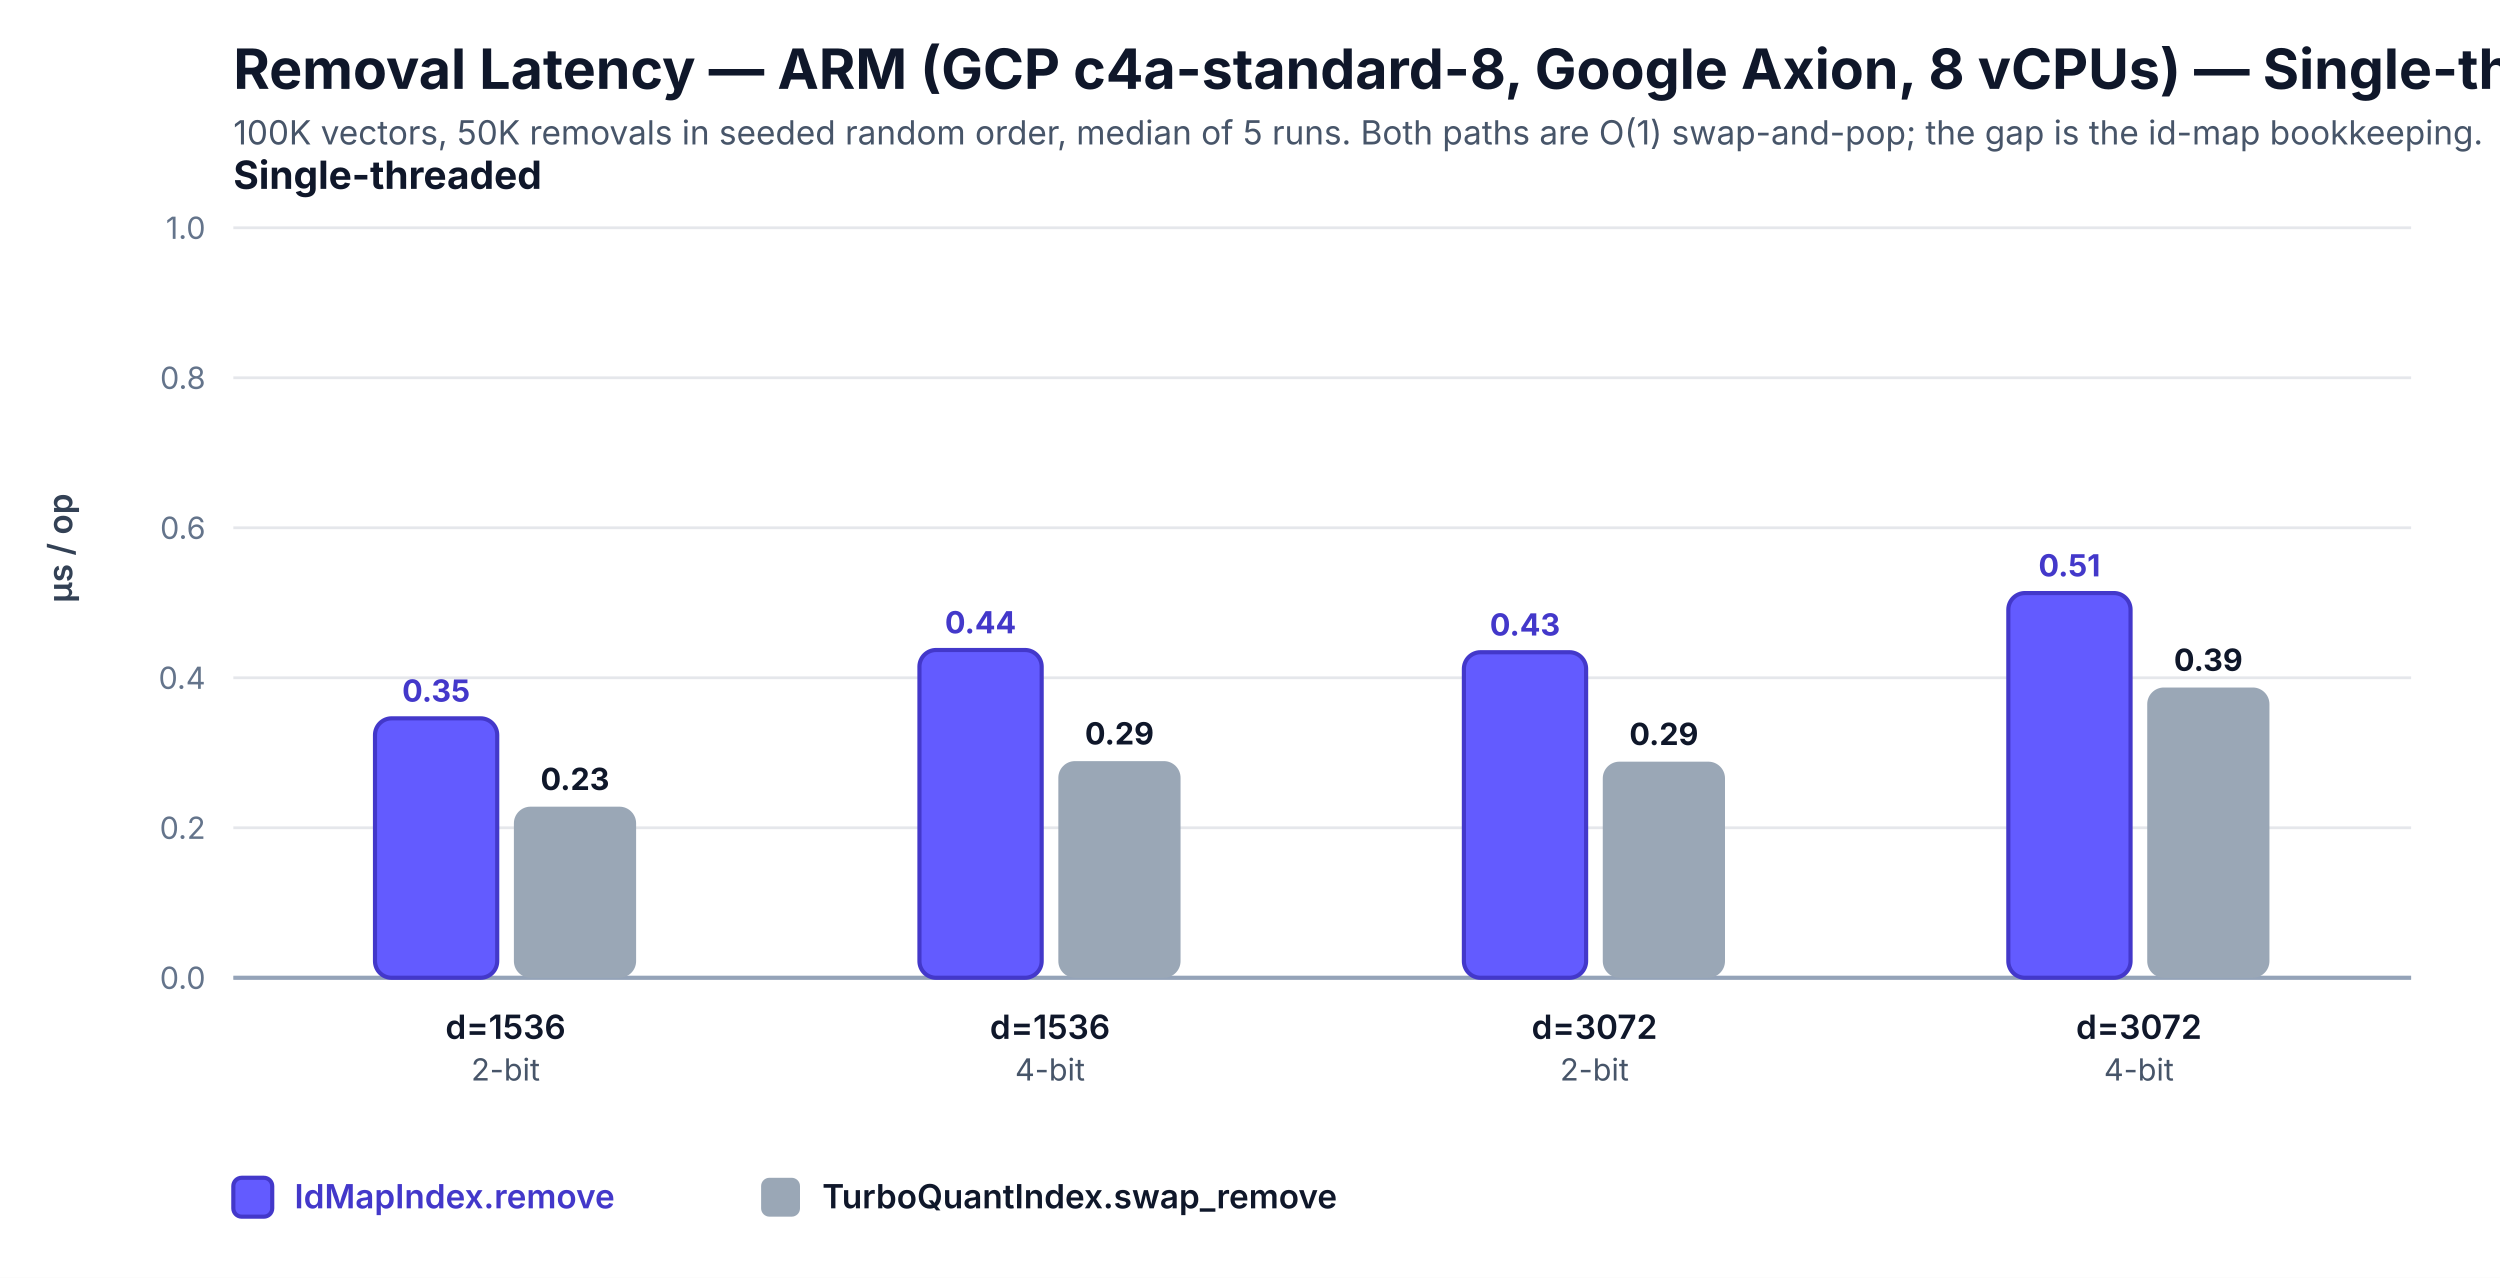
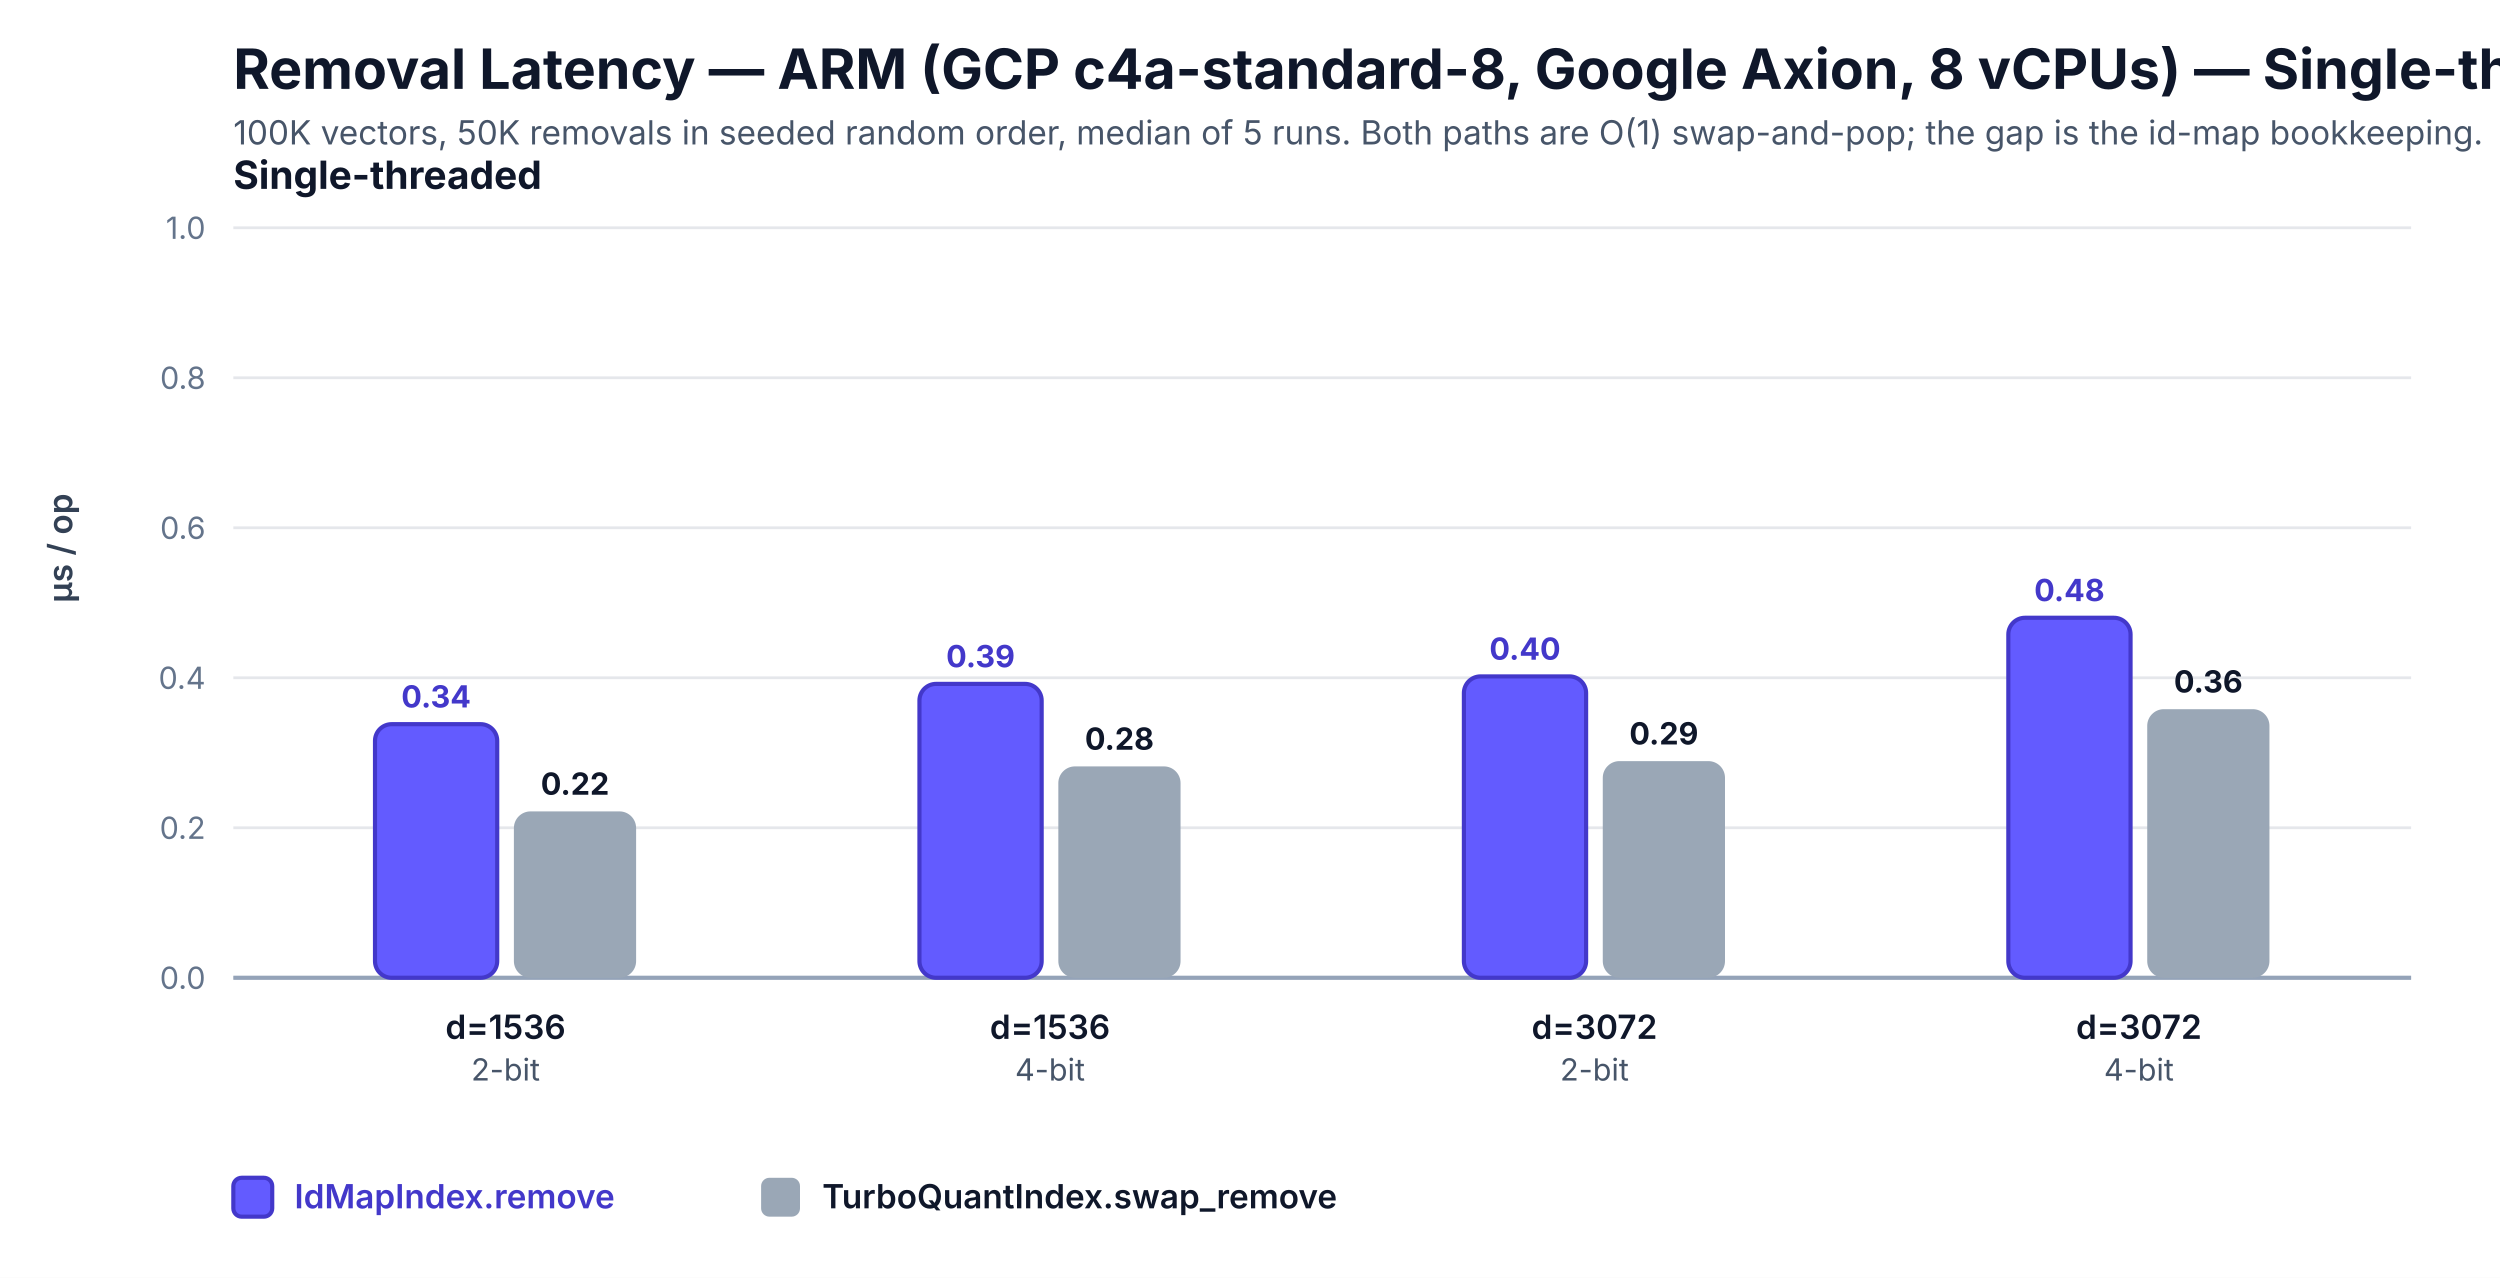
<svg xmlns="http://www.w3.org/2000/svg" width="900" height="460" viewBox="0 0 900 460" role="img" aria-label="Removal Latency — ARM (GCP c4a-standard-8, Google Axion, 8 vCPUs) — Single-threaded">
  <style>
  .title { font: 700 20px -apple-system, BlinkMacSystemFont, "Segoe UI", sans-serif; fill: #0f172a; }
  .subtitle { font: 400 12px -apple-system, BlinkMacSystemFont, "Segoe UI", sans-serif; fill: #475569; }
  .panel { font: 700 14px -apple-system, BlinkMacSystemFont, "Segoe UI", sans-serif; fill: #0f172a; }
  .label { font: 600 12px -apple-system, BlinkMacSystemFont, "Segoe UI", sans-serif; fill: #0f172a; }
  .secondary { font: 400 11px -apple-system, BlinkMacSystemFont, "Segoe UI", sans-serif; fill: #475569; }
  .tick { font: 400 11px -apple-system, BlinkMacSystemFont, "Segoe UI", sans-serif; fill: #64748b; }
  .value { font: 700 11px -apple-system, BlinkMacSystemFont, "Segoe UI", sans-serif; fill: #0f172a; }
  .value-accent { font: 700 11px -apple-system, BlinkMacSystemFont, "Segoe UI", sans-serif; fill: #4338ca; }
  .axis { font: 600 12px -apple-system, BlinkMacSystemFont, "Segoe UI", sans-serif; fill: #334155; }
  .legend { font: 600 12px -apple-system, BlinkMacSystemFont, "Segoe UI", sans-serif; fill: #0f172a; }
</style>
  <rect width="100%" height="100%" fill="#ffffff" />
  <text x="84" y="32" class="title">Removal Latency — ARM (GCP c4a-standard-8, Google Axion, 8 vCPUs) — Single-threaded</text>
  <text x="84" y="52" class="subtitle">100K vectors, 50K removals in seeded random order, median of 5 runs. Both paths are O(1) swap-and-pop; the gap is the id-map bookkeeping.</text>
  <line x1="84" y1="352.0" x2="868" y2="352.0" stroke="#e5e7eb" stroke-width="1" />
  <text x="74" y="356.0" text-anchor="end" class="tick">0.0</text>
  <line x1="84" y1="298.0" x2="868" y2="298.0" stroke="#e5e7eb" stroke-width="1" />
  <text x="74" y="302.0" text-anchor="end" class="tick">0.2</text>
  <line x1="84" y1="244.0" x2="868" y2="244.0" stroke="#e5e7eb" stroke-width="1" />
  <text x="74" y="248.0" text-anchor="end" class="tick">0.4</text>
  <line x1="84" y1="190.0" x2="868" y2="190.0" stroke="#e5e7eb" stroke-width="1" />
  <text x="74" y="194.0" text-anchor="end" class="tick">0.6</text>
  <line x1="84" y1="136.0" x2="868" y2="136.0" stroke="#e5e7eb" stroke-width="1" />
  <text x="74" y="140.0" text-anchor="end" class="tick">0.8</text>
  <line x1="84" y1="82.0" x2="868" y2="82.0" stroke="#e5e7eb" stroke-width="1" />
  <text x="74" y="86.0" text-anchor="end" class="tick">1.0</text>
  <line x1="84" y1="352.0" x2="868" y2="352.0" stroke="#94a3b8" stroke-width="1.5" />
  <text x="84" y="68" class="panel">Single-threaded</text>
-   <rect x="135.0" y="258.6" width="44" height="93.4" rx="6" fill="#635bff" stroke="#4338ca" stroke-width="1.5" />
-   <rect x="185.0" y="290.4" width="44" height="61.6" rx="6" fill="#9aa7b6" />
-   <text x="157.0" y="252.6" text-anchor="middle" class="value-accent">0.35</text>
-   <text x="207.0" y="284.4" text-anchor="middle" class="value">0.23</text>
+   <rect x="135.0" y="260.7" width="44" height="91.3" rx="6" fill="#635bff" stroke="#4338ca" stroke-width="1.5" />
+   <rect x="185.0" y="292.1" width="44" height="59.9" rx="6" fill="#9aa7b6" />
+   <text x="157.0" y="254.7" text-anchor="middle" class="value-accent">0.34</text>
+   <text x="207.0" y="286.1" text-anchor="middle" class="value">0.22</text>
  <text x="182.0" y="374" text-anchor="middle" class="label">d=1536</text>
  <text x="182.0" y="389" text-anchor="middle" class="secondary">2-bit</text>
-   <rect x="331.0" y="234.0" width="44" height="118.0" rx="6" fill="#635bff" stroke="#4338ca" stroke-width="1.5" />
-   <rect x="381.0" y="274.0" width="44" height="78.0" rx="6" fill="#9aa7b6" />
-   <text x="353.0" y="228.0" text-anchor="middle" class="value-accent">0.44</text>
-   <text x="403.0" y="268.0" text-anchor="middle" class="value">0.29</text>
+   <rect x="331.0" y="246.2" width="44" height="105.8" rx="6" fill="#635bff" stroke="#4338ca" stroke-width="1.5" />
+   <rect x="381.0" y="275.9" width="44" height="76.1" rx="6" fill="#9aa7b6" />
+   <text x="353.0" y="240.2" text-anchor="middle" class="value-accent">0.39</text>
+   <text x="403.0" y="269.9" text-anchor="middle" class="value">0.28</text>
  <text x="378.0" y="374" text-anchor="middle" class="label">d=1536</text>
  <text x="378.0" y="389" text-anchor="middle" class="secondary">4-bit</text>
-   <rect x="527.0" y="234.8" width="44" height="117.2" rx="6" fill="#635bff" stroke="#4338ca" stroke-width="1.5" />
-   <rect x="577.0" y="274.2" width="44" height="77.8" rx="6" fill="#9aa7b6" />
-   <text x="549.0" y="228.8" text-anchor="middle" class="value-accent">0.43</text>
-   <text x="599.0" y="268.2" text-anchor="middle" class="value">0.29</text>
+   <rect x="527.0" y="243.5" width="44" height="108.5" rx="6" fill="#635bff" stroke="#4338ca" stroke-width="1.5" />
+   <rect x="577.0" y="274.0" width="44" height="78.0" rx="6" fill="#9aa7b6" />
+   <text x="549.0" y="237.5" text-anchor="middle" class="value-accent">0.40</text>
+   <text x="599.0" y="268.0" text-anchor="middle" class="value">0.29</text>
  <text x="574.0" y="374" text-anchor="middle" class="label">d=3072</text>
  <text x="574.0" y="389" text-anchor="middle" class="secondary">2-bit</text>
-   <rect x="723.0" y="213.5" width="44" height="138.5" rx="6" fill="#635bff" stroke="#4338ca" stroke-width="1.5" />
-   <rect x="773.0" y="247.5" width="44" height="104.5" rx="6" fill="#9aa7b6" />
-   <text x="745.0" y="207.5" text-anchor="middle" class="value-accent">0.51</text>
-   <text x="795.0" y="241.5" text-anchor="middle" class="value">0.39</text>
+   <rect x="723.0" y="222.4" width="44" height="129.6" rx="6" fill="#635bff" stroke="#4338ca" stroke-width="1.5" />
+   <rect x="773.0" y="255.3" width="44" height="96.7" rx="6" fill="#9aa7b6" />
+   <text x="745.0" y="216.4" text-anchor="middle" class="value-accent">0.48</text>
+   <text x="795.0" y="249.3" text-anchor="middle" class="value">0.36</text>
  <text x="770.0" y="374" text-anchor="middle" class="label">d=3072</text>
  <text x="770.0" y="389" text-anchor="middle" class="secondary">4-bit</text>
  <text x="26" y="217.0" transform="rotate(-90, 26, 217.0)" class="axis">µs / op</text>
  <rect x="84" y="424" width="14" height="14" rx="3" fill="#635bff" stroke="#4338ca" stroke-width="1.5" />
  <text x="106" y="435" class="legend" style="fill: #4338ca;">IdMapIndex.remove</text>
  <rect x="274" y="424" width="14" height="14" rx="3" fill="#9aa7b6" />
  <text x="296" y="435" class="legend">TurboQuantIndex.swap_remove</text>
</svg>
